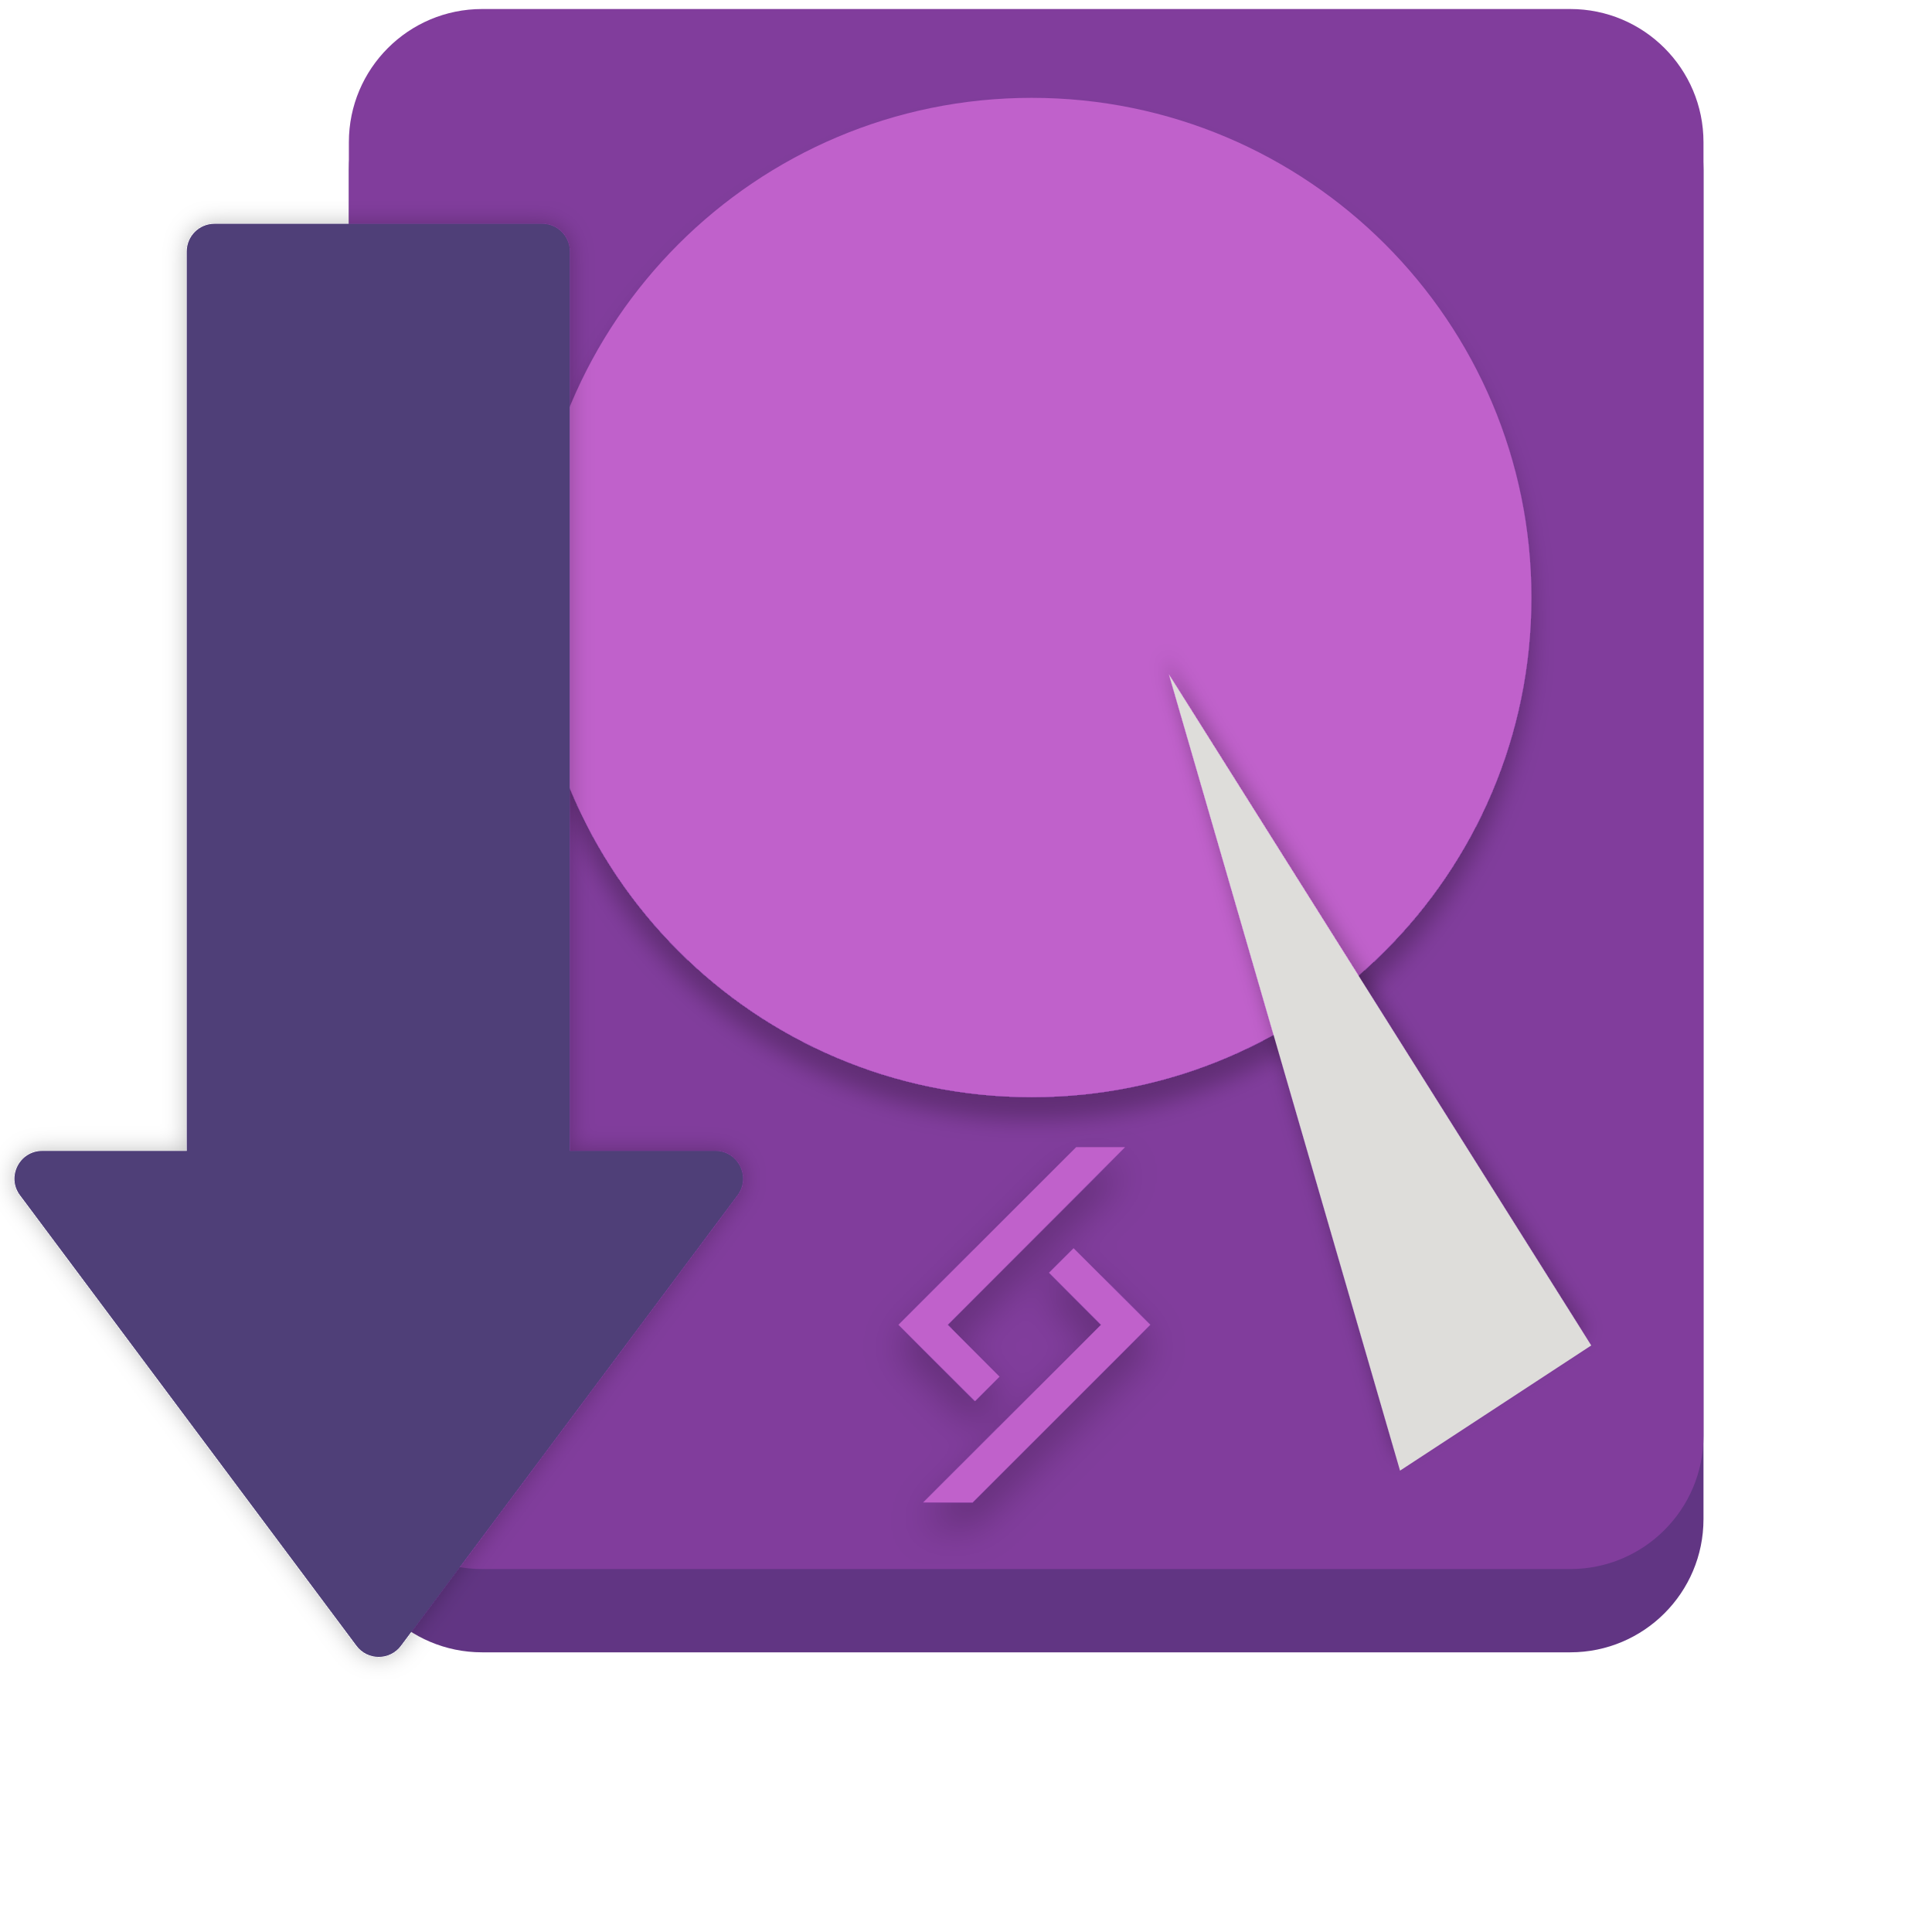
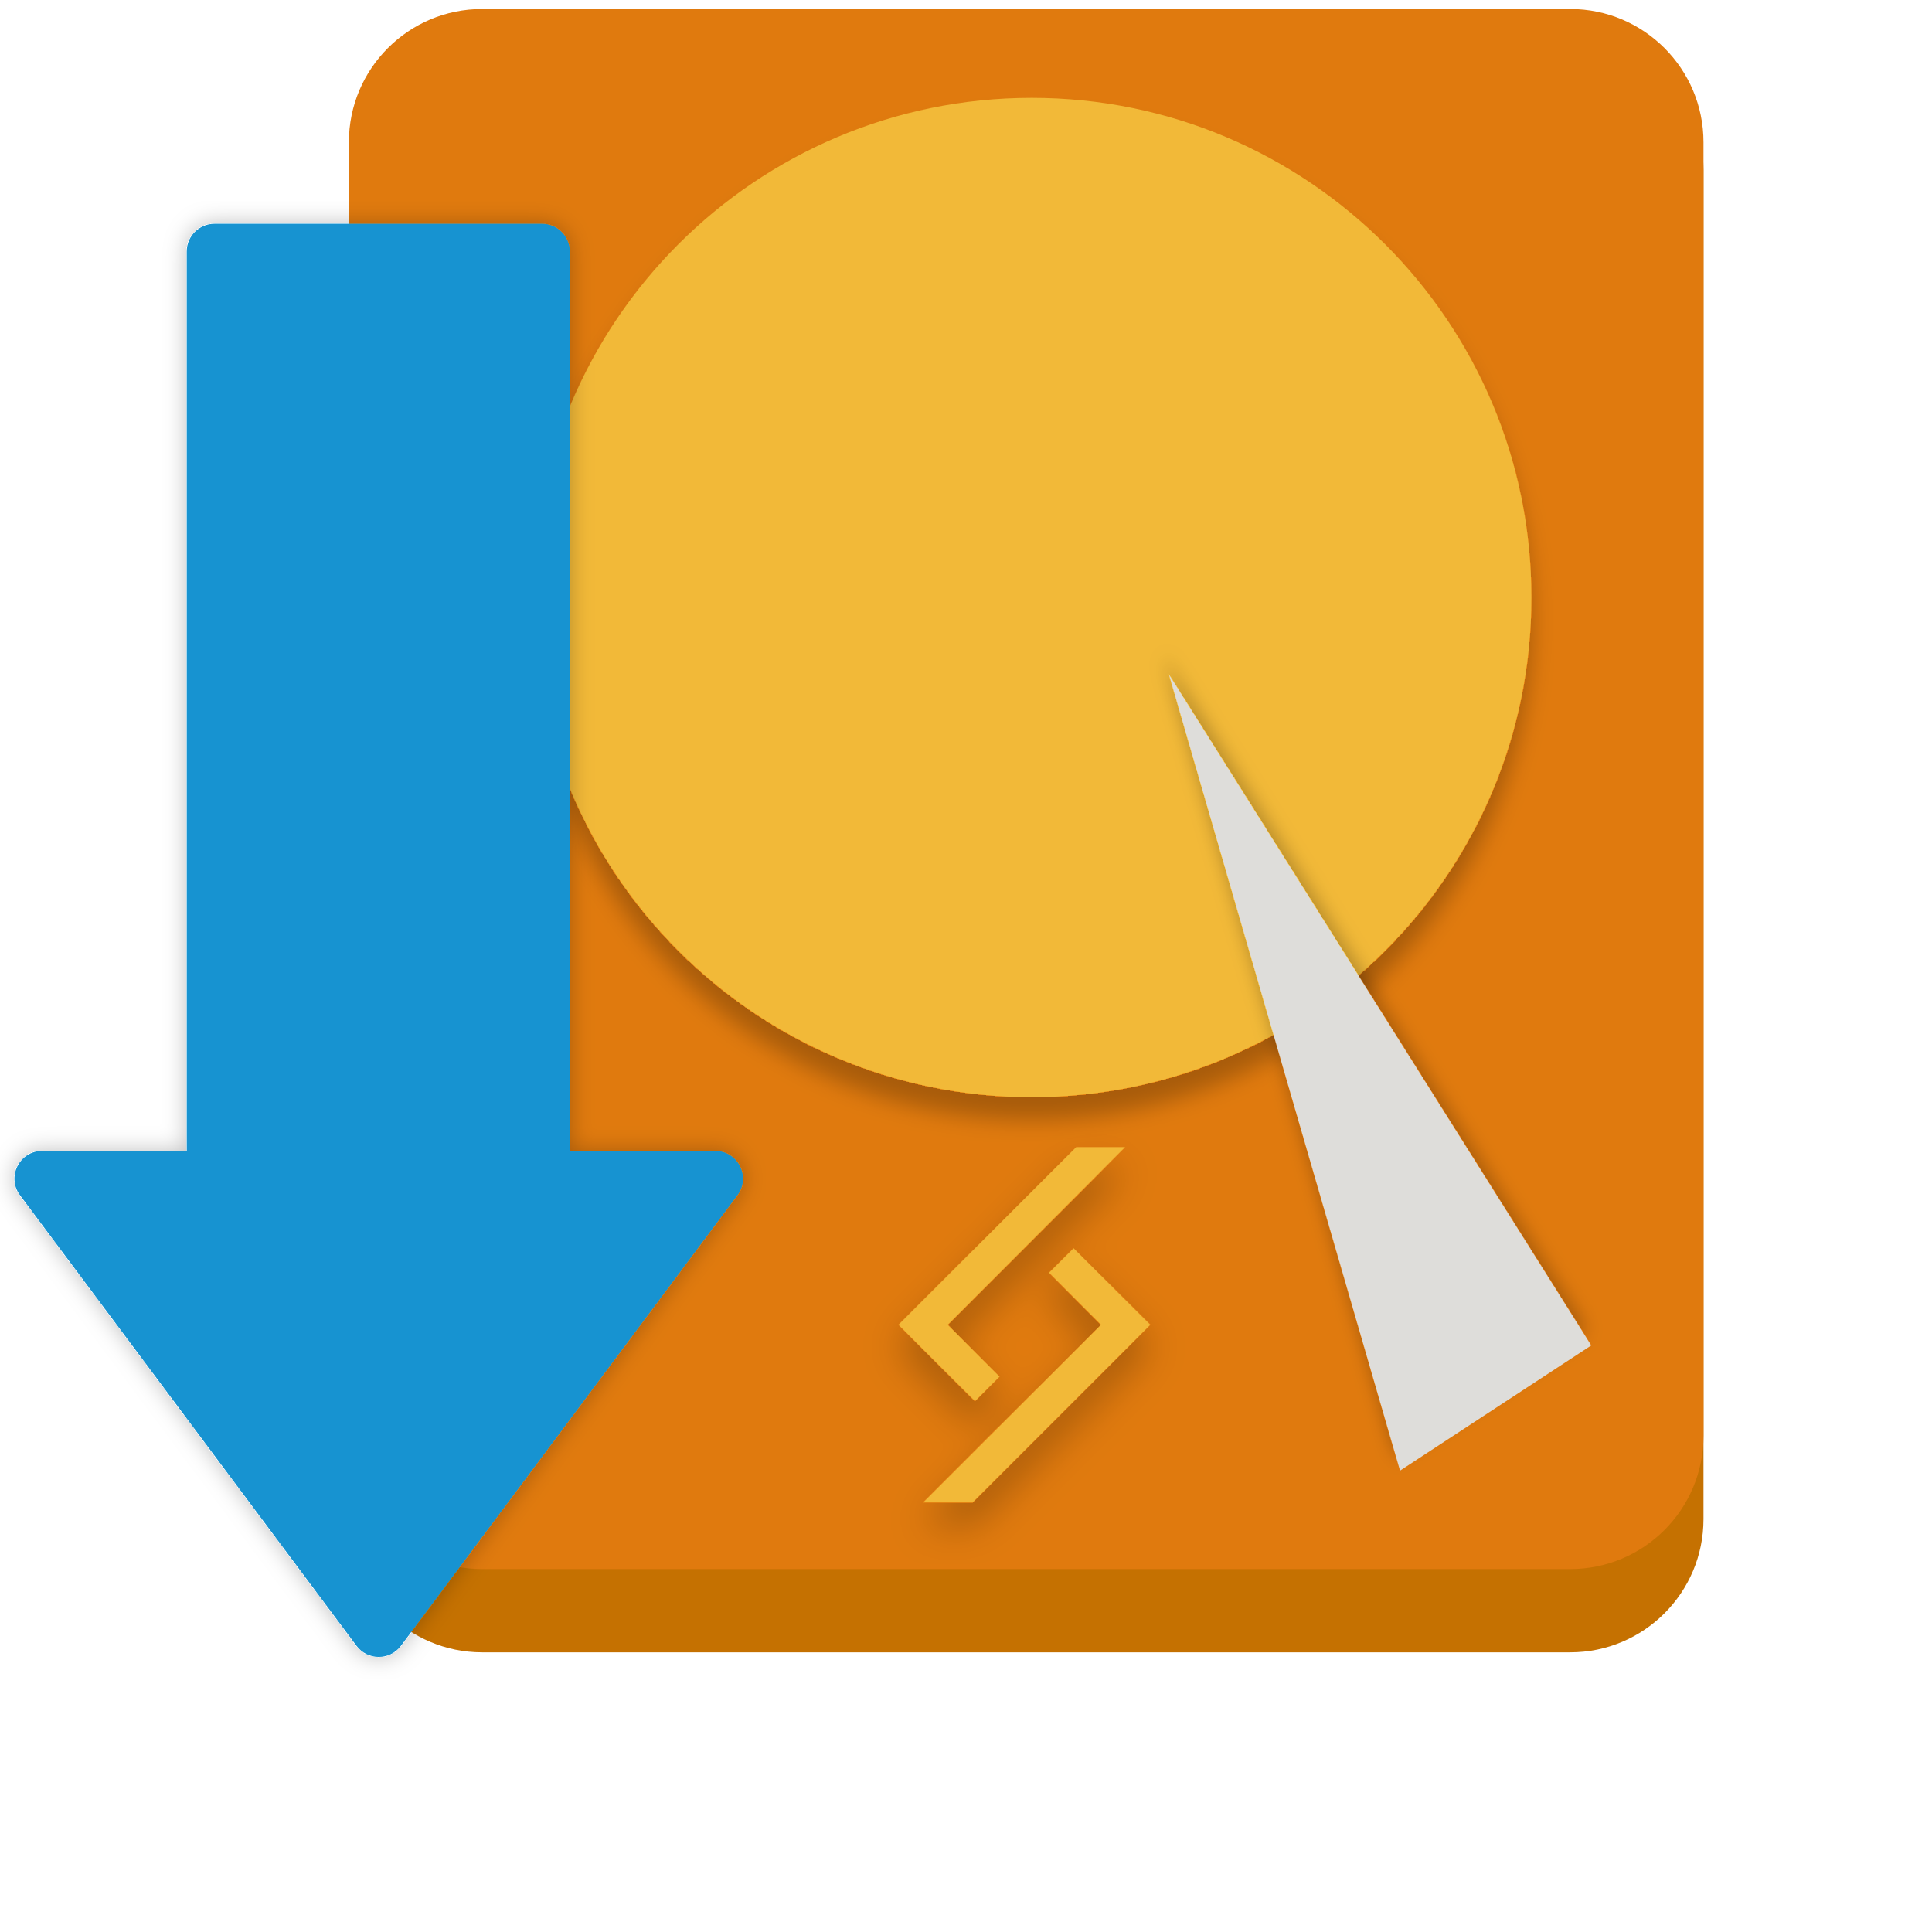
<svg xmlns="http://www.w3.org/2000/svg" width="348" height="348" viewBox="0 0 348 343" fill="none" version="1.1" id="svg226">
-   <path d="M 282.84,4.124 H 86.84 c -13.255,0 -24,10.745 -24,24 V 271.124 c 0,13.255 10.745,24 24,24 H 282.84 c 13.255,0 24,-10.745 24,-24 V 28.124 c 0,-13.255 -10.745,-24 -24,-24 z" fill="#613583" id="path132" />
-   <path d="M 282.84,-0.876 H 86.84 c -13.255,0 -24,10.745 -24,24 V 256.124 c 0,13.255 10.745,24 24,24 H 282.84 c 13.255,0 24,-10.745 24,-24 V 23.124 c 0,-13.255 -10.745,-24 -24,-24 z" fill="#813d9c" id="path134" />
+   <path d="M 282.84,4.124 H 86.84 c -13.255,0 -24,10.745 -24,24 V 271.124 c 0,13.255 10.745,24 24,24 H 282.84 c 13.255,0 24,-10.745 24,-24 V 28.124 c 0,-13.255 -10.745,-24 -24,-24 z" fill="#c57101" id="path132" />
+   <path d="M 282.84,-0.876 H 86.84 c -13.255,0 -24,10.745 -24,24 V 256.124 c 0,13.255 10.745,24 24,24 H 282.84 c 13.255,0 24,-10.745 24,-24 V 23.124 c 0,-13.255 -10.745,-24 -24,-24 z" fill="#e07a0e" id="path134" />
  <g filter="url(#filter0_d_9_3)" id="g138" transform="translate(-32.15968,-0.8755245)">
-     <path d="m 308,106 c 0,-49.706 -40.294,-90 -90,-90 -49.706,0 -90,40.294 -90,90 0,49.706 40.294,90 90,90 49.706,0 90,-40.294 90,-90 z" fill="#c061cb" id="path136" />
+     <path d="m 308,106 c 0,-49.706 -40.294,-90 -90,-90 -49.706,0 -90,40.294 -90,90 0,49.706 40.294,90 90,90 49.706,0 90,-40.294 90,-90 z" fill="#f2b938" id="path136" />
  </g>
  <g filter="url(#filter1_d_9_3)" id="g144" transform="translate(-32.15968,-0.8755245)">
-     <path d="m 207.343,269 32.011,-32 -13.813,-13.781 -4.416,4.406 9.365,9.375 -32.042,32 z" fill="#c061cb" id="path140" />
-     <path d="M 226.011,205 194,237 l 13.75,13.719 h 0.063 l 4.385,-4.375 -9.334,-9.344 31.949,-32 z" fill="#c061cb" id="path142" />
+     <path d="m 207.343,269 32.011,-32 -13.813,-13.781 -4.416,4.406 9.365,9.375 -32.042,32 z" fill="#f2b938" id="path140" />
+     <path d="M 226.011,205 194,237 l 13.75,13.719 h 0.063 l 4.385,-4.375 -9.334,-9.344 31.949,-32 z" fill="#f2b938" id="path142" />
  </g>
  <g filter="url(#filter2_d_9_3)" id="g148" transform="matrix(0.7530187,0,0,0.9130622,47.13096,22.09223)">
    <path d="M 217.035,106.133 318.039,238.49 272.304,263.186 Z" fill="#deddda" id="path146" />
  </g>
-   <g filter="url(#filter3_d_9_3)" id="g154" style="fill:#4f3f78;fill-opacity:1;stroke:none;stroke-opacity:1" transform="translate(-16.36426,-0.1936091)">
-     <path d="M 114,38 H 55 c -2.761,0 -5,2.239 -5,5 v 172.704 c 0,1.458 0.636,2.842 1.741,3.792 l 27.226,23.398 c 1.773,1.524 4.365,1.615 6.241,0.221 l 31.774,-23.616 c 1.269,-0.943 2.017,-2.431 2.017,-4.013 V 43 c 0,-2.761 -2.239,-5 -5,-5 z" fill="#352B50" id="path150" style="fill:#4f3f78;fill-opacity:1;stroke:none;stroke-opacity:1" />
-     <path d="m 88.587,294.136 c -2,2.678 -6.012,2.678 -8.012,0 L 19.969,212.992 C 17.506,209.695 19.86,205 23.975,205 H 145.187 c 4.116,0 6.469,4.695 4.006,7.992 z" fill="#352B50" id="path152" style="fill:#4f3f78;fill-opacity:1;stroke:none;stroke-opacity:1" />
+   <g filter="url(#filter3_d_9_3)" id="g154" style="fill:#1793d1;fill-opacity:1;stroke:none;stroke-opacity:1" transform="translate(-16.36426,-0.1936091)">
+     <path d="M 114,38 H 55 c -2.761,0 -5,2.239 -5,5 v 172.704 c 0,1.458 0.636,2.842 1.741,3.792 l 27.226,23.398 c 1.773,1.524 4.365,1.615 6.241,0.221 l 31.774,-23.616 c 1.269,-0.943 2.017,-2.431 2.017,-4.013 V 43 c 0,-2.761 -2.239,-5 -5,-5 z" fill="#1793d1" id="path150" style="fill:#1793d1;fill-opacity:1;stroke:none;stroke-opacity:1" />
+     <path d="m 88.587,294.136 c -2,2.678 -6.012,2.678 -8.012,0 L 19.969,212.992 C 17.506,209.695 19.86,205 23.975,205 H 145.187 c 4.116,0 6.469,4.695 4.006,7.992 z" fill="#1793d1" id="path152" style="fill:#1793d1;fill-opacity:1;stroke:none;stroke-opacity:1" />
  </g>
  <defs id="defs224">
    <linearGradient id="linearGradient3107">
      <stop style="stop-color:#000000;stop-opacity:1;" offset="0" id="stop3105" />
    </linearGradient>
    <filter id="filter0_d_9_3" x="124" y="16" width="188" height="188" filterUnits="userSpaceOnUse" color-interpolation-filters="sRGB">
      <feFlood flood-opacity="0" result="BackgroundImageFix" id="feFlood156" />
      <feColorMatrix in="SourceAlpha" type="matrix" values="0 0 0 0 0 0 0 0 0 0 0 0 0 0 0 0 0 0 127 0" result="hardAlpha" id="feColorMatrix158" />
      <feOffset dy="4" id="feOffset160" />
      <feGaussianBlur stdDeviation="2" id="feGaussianBlur162" />
      <feComposite in2="hardAlpha" operator="out" id="feComposite164" />
      <feColorMatrix type="matrix" values="0 0 0 0 0 0 0 0 0 0 0 0 0 0 0 0 0 0 0.25 0" id="feColorMatrix166" />
      <feBlend mode="normal" in2="BackgroundImageFix" result="effect1_dropShadow_9_3" id="feBlend168" />
      <feBlend mode="normal" in="SourceGraphic" in2="effect1_dropShadow_9_3" result="shape" id="feBlend170" />
    </filter>
    <filter id="filter1_d_9_3" x="187" y="202" width="59.354" height="78" filterUnits="userSpaceOnUse" color-interpolation-filters="sRGB">
      <feFlood flood-opacity="0" result="BackgroundImageFix" id="feFlood173" />
      <feColorMatrix in="SourceAlpha" type="matrix" values="0 0 0 0 0 0 0 0 0 0 0 0 0 0 0 0 0 0 127 0" result="hardAlpha" id="feColorMatrix175" />
      <feOffset dy="4" id="feOffset177" />
      <feGaussianBlur stdDeviation="3.5" id="feGaussianBlur179" />
      <feComposite in2="hardAlpha" operator="out" id="feComposite181" />
      <feColorMatrix type="matrix" values="0 0 0 0 0 0 0 0 0 0 0 0 0 0 0 0 0 0 0.25 0" id="feColorMatrix183" />
      <feBlend mode="normal" in2="BackgroundImageFix" result="effect1_dropShadow_9_3" id="feBlend185" />
      <feBlend mode="normal" in="SourceGraphic" in2="effect1_dropShadow_9_3" result="shape" id="feBlend187" />
    </filter>
    <filter id="filter2_d_9_3" x="212.035" y="99.133" width="109.004" height="165.053" filterUnits="userSpaceOnUse" color-interpolation-filters="sRGB">
      <feFlood flood-opacity="0" result="BackgroundImageFix" id="feFlood190" />
      <feColorMatrix in="SourceAlpha" type="matrix" values="0 0 0 0 0 0 0 0 0 0 0 0 0 0 0 0 0 0 127 0" result="hardAlpha" id="feColorMatrix192" />
      <feOffset dx="-1" dy="-3" id="feOffset194" />
      <feGaussianBlur stdDeviation="2" id="feGaussianBlur196" />
      <feComposite in2="hardAlpha" operator="out" id="feComposite198" />
      <feColorMatrix type="matrix" values="0 0 0 0 0 0 0 0 0 0 0 0 0 0 0 0 0 0 0.25 0" id="feColorMatrix200" />
      <feBlend mode="normal" in2="BackgroundImageFix" result="effect1_dropShadow_9_3" id="feBlend202" />
      <feBlend mode="normal" in="SourceGraphic" in2="effect1_dropShadow_9_3" result="shape" id="feBlend204" />
    </filter>
    <filter id="filter3_d_9_3" x="14.966" y="34" width="139.23" height="266.144" filterUnits="userSpaceOnUse" color-interpolation-filters="sRGB">
      <feFlood flood-opacity="0" result="BackgroundImageFix" id="feFlood207" />
      <feColorMatrix in="SourceAlpha" type="matrix" values="0 0 0 0 0 0 0 0 0 0 0 0 0 0 0 0 0 0 127 0" result="hardAlpha" id="feColorMatrix209" />
      <feOffset id="feOffset211" />
      <feGaussianBlur stdDeviation="2" id="feGaussianBlur213" />
      <feComposite in2="hardAlpha" operator="out" id="feComposite215" />
      <feColorMatrix type="matrix" values="0 0 0 0 0 0 0 0 0 0 0 0 0 0 0 0 0 0 0.25 0" id="feColorMatrix217" />
      <feBlend mode="normal" in2="BackgroundImageFix" result="effect1_dropShadow_9_3" id="feBlend219" />
      <feBlend mode="normal" in="SourceGraphic" in2="effect1_dropShadow_9_3" result="shape" id="feBlend221" />
    </filter>
  </defs>
</svg>
